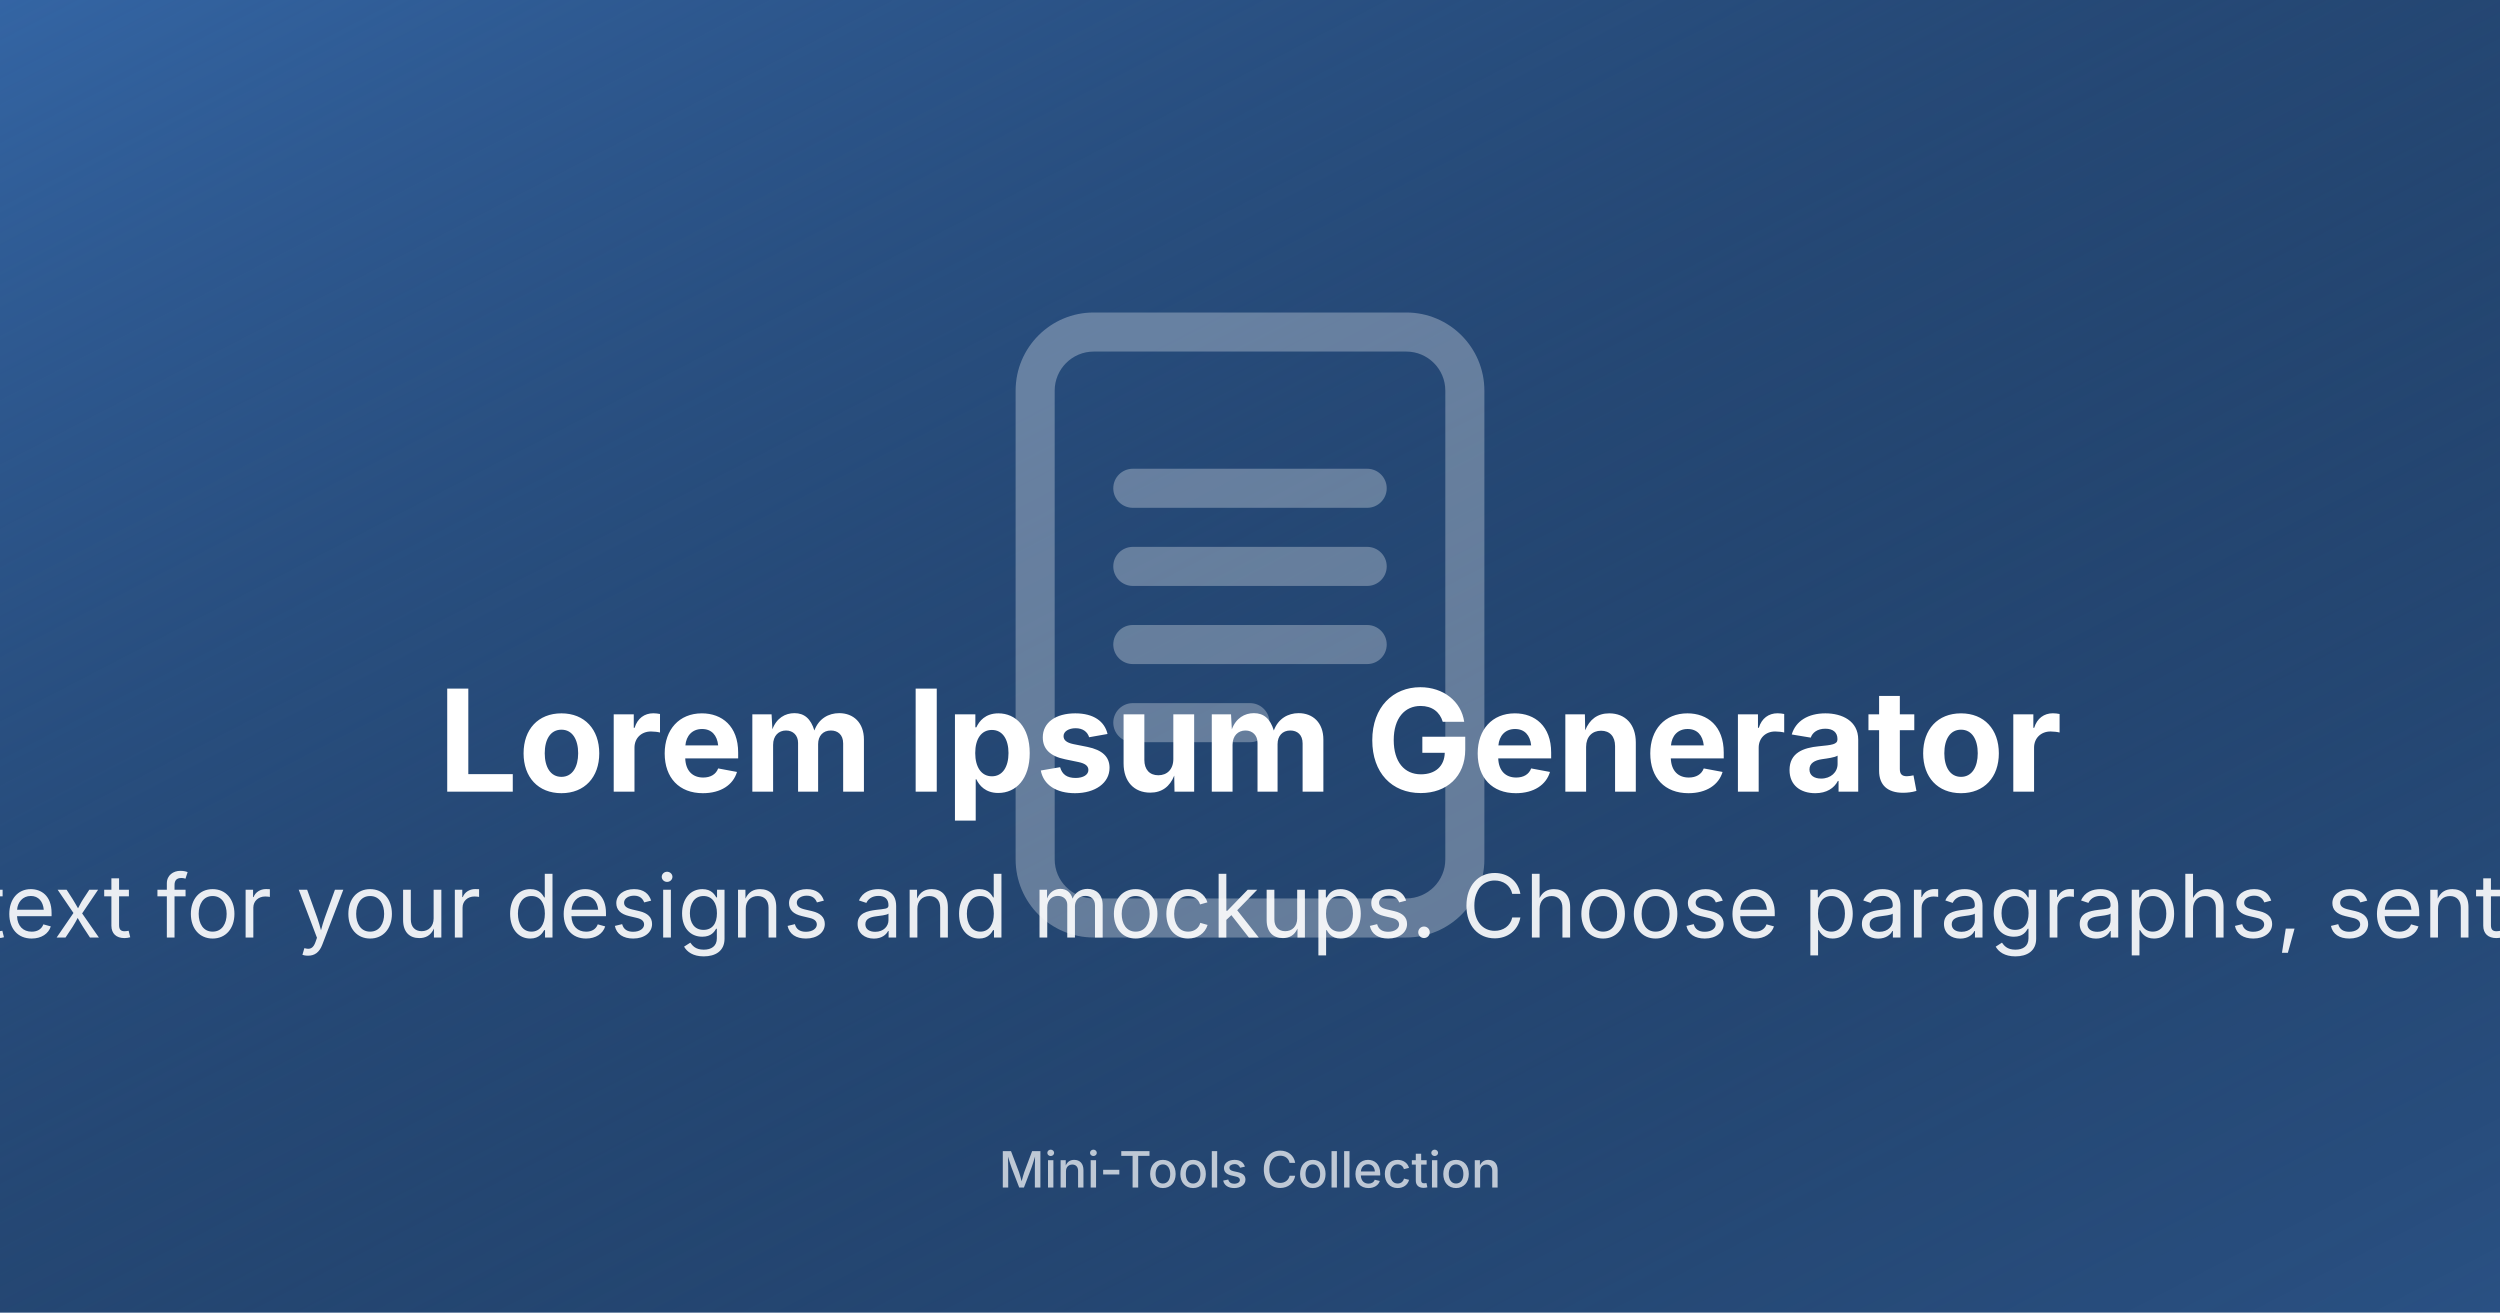
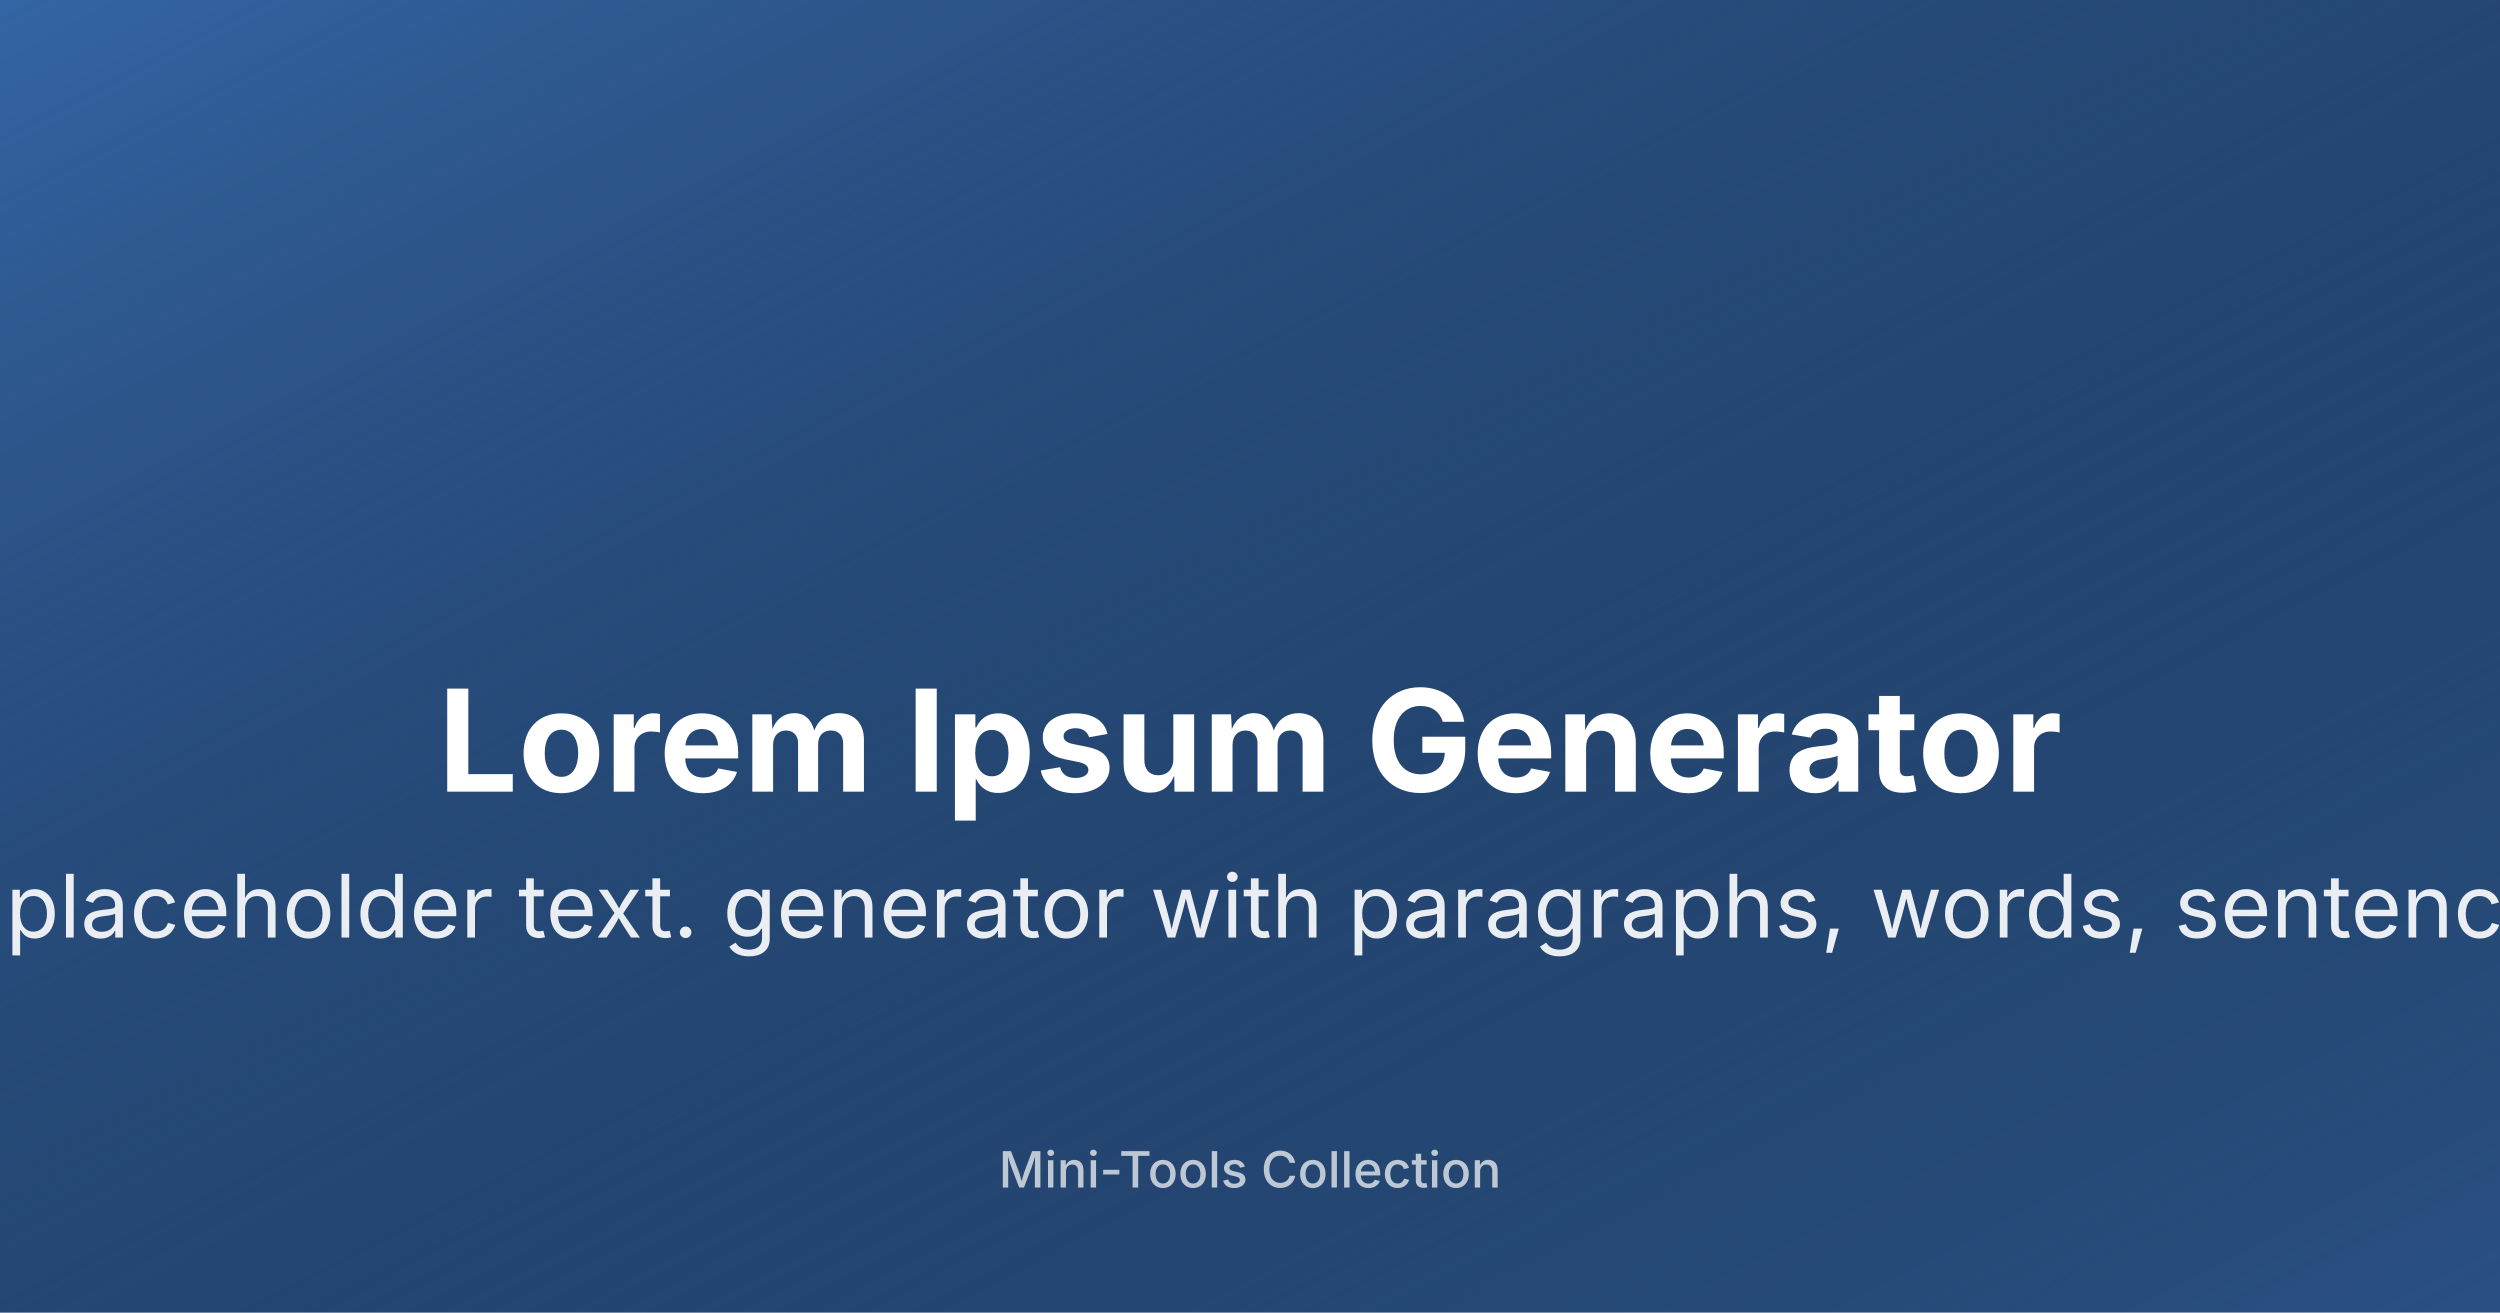
<svg xmlns="http://www.w3.org/2000/svg" width="1200" height="630" viewBox="0 0 1200 630">
  <rect width="1200" height="630" fill="#3465a4" />
  <defs>
    <linearGradient id="gradloremIpsumTool" x1="0%" y1="0%" x2="100%" y2="100%">
      <stop offset="0%" style="stop-color:#3465a4;stop-opacity:1" />
      <stop offset="100%" style="stop-color:#000000;stop-opacity:0.2" />
    </linearGradient>
  </defs>
  <rect width="1200" height="630" fill="url(#gradloremIpsumTool)" />
  <g transform="translate(450, 150)">
    <svg width="300" height="300" viewBox="0 0 16 16" fill="#ffffff" opacity="0.3">
-       <path d="M5 4a.5.5 0 0 0 0 1h6a.5.5 0 0 0 0-1H5zm-.5 2.5A.5.5 0 0 1 5 6h6a.5.5 0 0 1 0 1H5a.5.5 0 0 1-.5-.5zM5 8a.5.5 0 0 0 0 1h6a.5.5 0 0 0 0-1H5zm0 2a.5.5 0 0 0 0 1h3a.5.5 0 0 0 0-1H5z" />
-       <path d="M2 2a2 2 0 0 1 2-2h8a2 2 0 0 1 2 2v12a2 2 0 0 1-2 2H4a2 2 0 0 1-2-2V2zm10-1H4a1 1 0 0 0-1 1v12a1 1 0 0 0 1 1h8a1 1 0 0 0 1-1V2a1 1 0 0 0-1-1z" />
+       &lt;path d="M5 4a.5.5 0 0 0 0 1h6a.5.5 0 0 0 0-1H5zm-.5 2.5A.5.5 0 0 1 5 6h6a.5.5 0 0 1 0 1H5a.5.5 0 0 1-.5-.5zM5 8a.5.5 0 0 0 0 1h6a.5.5 0 0 0 0-1H5zm0 2a.5.5 0 0 0 0 1h3a.5.5 0 0 0 0-1H5z"/&gt;&lt;path d="M2 2a2 2 0 0 1 2-2h8a2 2 0 0 1 2 2v12a2 2 0 0 1-2 2H4a2 2 0 0 1-2-2V2zm10-1H4a1 1 0 0 0-1 1v12a1 1 0 0 0 1 1h8a1 1 0 0 0 1-1V2a1 1 0 0 0-1-1z"/&gt;
    </svg>
  </g>
  <text x="600" y="380" font-family="system-ui, -apple-system, sans-serif" font-size="68" font-weight="700" fill="#ffffff" text-anchor="middle">
    Lorem Ipsum Generator
  </text>
  <text x="600" y="450" font-family="system-ui, -apple-system, sans-serif" font-size="42" font-weight="400" fill="#ffffff" text-anchor="middle" opacity="0.9">
-     Generate placeholder text for your designs and mockups. Choose paragraphs, sentences, or words with...
+     Generate Lorem Ipsum placeholder text. generator with paragraphs, words, sentences options and HTML...
  </text>
  <text x="600" y="570" font-family="system-ui, -apple-system, sans-serif" font-size="24" font-weight="500" fill="#ffffff" text-anchor="middle" opacity="0.7">
    Mini-Tools Collection
  </text>
</svg>
